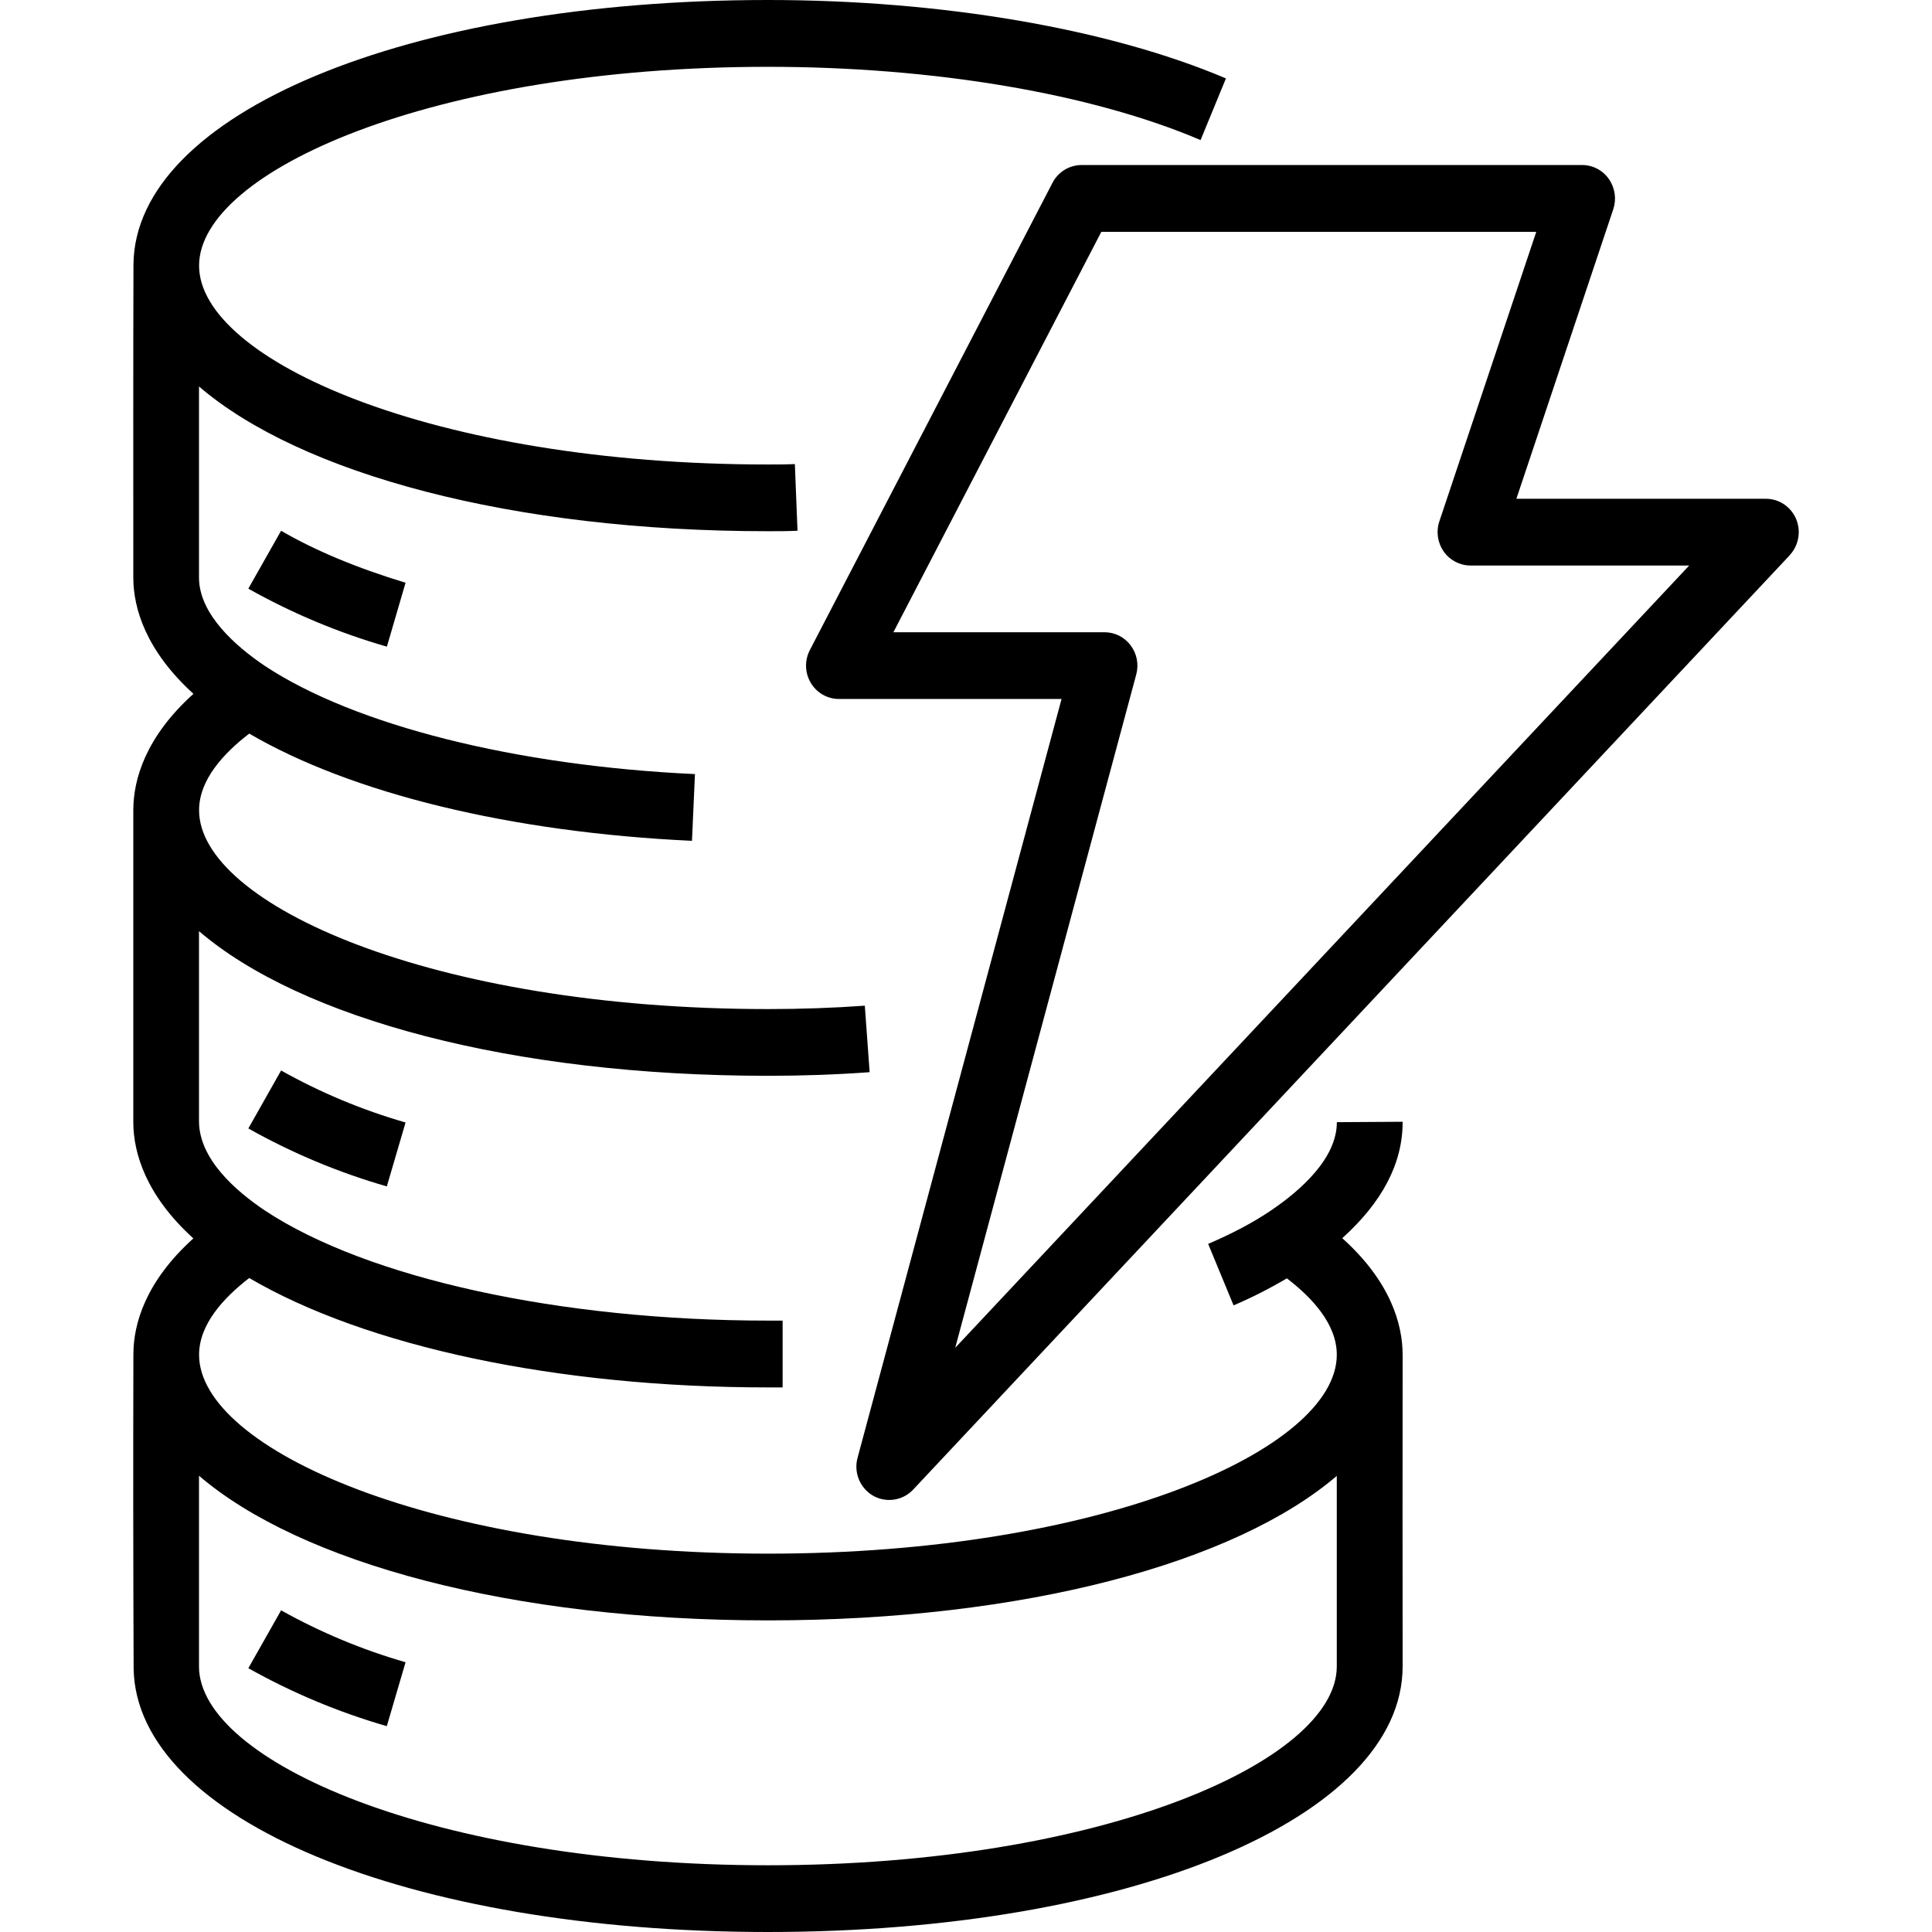
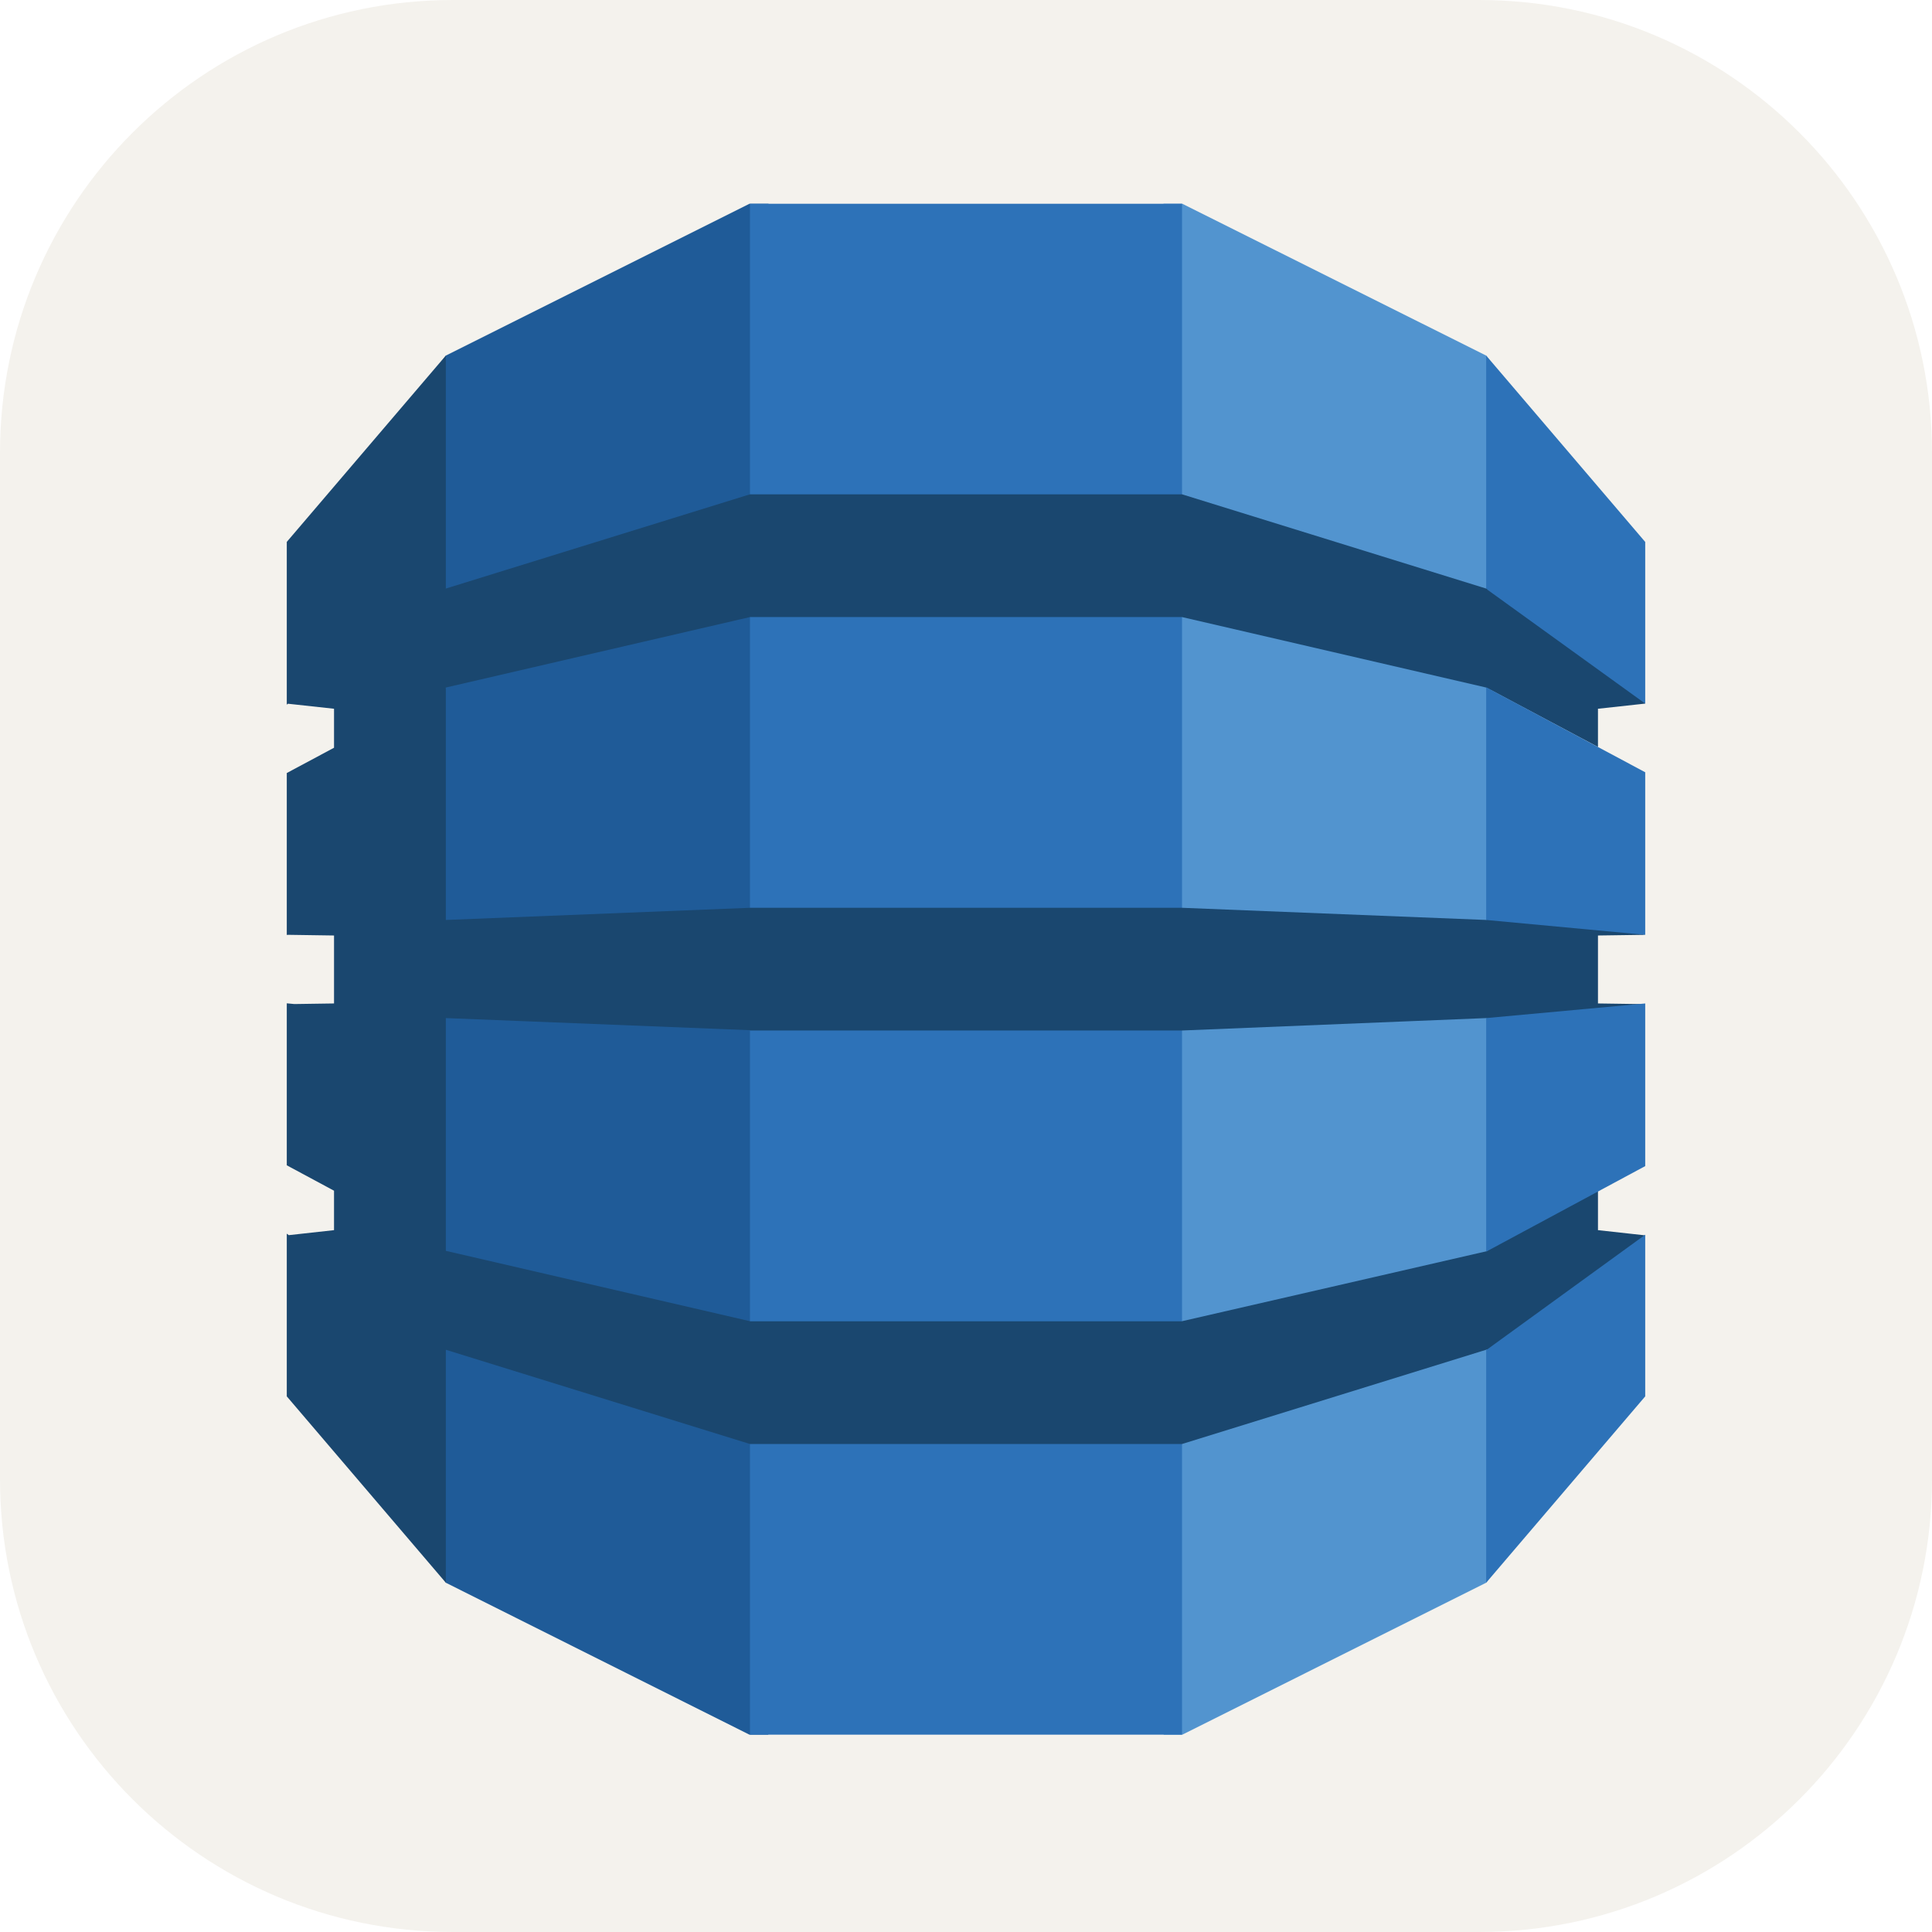
- <svg xmlns="http://www.w3.org/2000/svg" role="img" viewBox="0 0 24 24">
-   <path d="M16.606 20.705v-2.371c-1.263 1.082-3.884 1.795-7.066 1.795-3.184 0-5.805-.714-7.068-1.797v2.369c0 1.168 2.903 2.47 7.068 2.47 4.16 0 7.06-1.3 7.066-2.466zm.001-6.765l.817-.005v.005c0 .517-.258.998-.75 1.441.601.54.75 1.071.75 1.449a1661.7 1661.7 0 0 0 0 3.87c0 1.881-3.389 3.3-7.884 3.3-4.471 0-7.846-1.404-7.88-3.27a583.119 583.119 0 0 1-.003-3.909c.001-.375.15-.9.745-1.437-.592-.538-.743-1.062-.746-1.435v-3.892c.002-.377.153-.903.747-1.438-.593-.54-.744-1.062-.747-1.435 0-1.357-.002-2.735.002-3.897C1.674 1.412 5.056 0 9.54 0c2.159 0 4.233.356 5.689.974l-.315.766c-1.36-.58-3.319-.91-5.374-.91-4.165 0-7.067 1.3-7.067 2.47 0 1.168 2.902 2.47 7.067 2.47.115 0 .222 0 .334-.005l.033.828c-.122.006-.245.006-.367.006-3.184 0-5.805-.714-7.068-1.798v2.38c.005.45.45.843.821 1.093 1.116.736 3.114 1.239 5.34 1.342l-.037.829c-2.254-.105-4.23-.59-5.5-1.332-.318.245-.623.573-.623.952 0 1.168 2.902 2.47 7.067 2.47.411 0 .812-.014 1.203-.042l.06.826c-.41.03-.833.045-1.263.045-3.184 0-5.805-.713-7.068-1.797v2.368c.005.462.449.855.821 1.104 1.275.842 3.67 1.366 6.247 1.366h.182v.83H9.54c-2.62 0-4.99-.507-6.444-1.359-.317.245-.623.574-.623.954 0 1.168 2.902 2.47 7.067 2.47 4.159 0 7.058-1.298 7.066-2.465v-.007c0-.377-.303-.705-.62-.948a5.732 5.732 0 0 1-.662.336l-.316-.764c.3-.128.56-.266.776-.412.376-.254.823-.651.823-1.1zm4.377-6.915h-2.717a.406.406 0 0 1-.332-.173.42.42 0 0 1-.055-.375l1.204-3.597h-5.403l-2.583 4.974h2.623c.128 0 .248.06.325.164a.418.418 0 0 1 .069.36l-2.249 8.365zm1.249-.128l-10.89 11.608a.408.408 0 0 1-.498.075.418.418 0 0 1-.192-.471l2.534-9.426h-2.766a.407.407 0 0 1-.349-.2.418.418 0 0 1-.012-.407l3.014-5.804a.408.408 0 0 1 .36-.222h6.22c.132 0 .256.065.332.174a.422.422 0 0 1 .055.374l-1.204 3.598h3.1c.164 0 .31.099.375.251a.422.422 0 0 1-.08.45zM3.085 20.723a8.107 8.107 0 0 0 1.72.72l.233-.794a7.32 7.32 0 0 1-1.546-.645zm1.72-5.984l.233-.795a7.262 7.262 0 0 1-1.546-.646l-.407.72a8.051 8.051 0 0 0 1.72.72zm-1.72-7.427l.407-.719c.418.244.939.462 1.546.646l-.232.794a8.046 8.046 0 0 1-1.72-.72Z" />
+ <svg xmlns="http://www.w3.org/2000/svg" width="1em" height="1em" viewBox="0 0 256 256">
+   <g fill="none">
+     <rect width="256" height="256" fill="#F4F2ED" rx="60" />
+     <path fill="#5294CF" d="M154.197 229.852h2.467l40.261-20.133l.67-.947V48.068l-.67-.952L156.664 27h-2.497z" />
+     <path fill="#1F5B98" d="M101.802 229.852h-2.5l-40.228-20.133l-.816-1.404l-.414-159.428l1.23-1.77L99.301 27h2.532z" />
+     <path fill="#2D72B8" d="M99.372 27h57.253v202.852H99.372z" />
+     <path fill="#1A476F" d="m218 123.869l-1.361-.302l-19.425-1.811l-.289.143l-40.297-1.611H99.372l-40.298 1.611v-30.73l-.042.023l.042-.09l40.298-9.337h57.256l40.297 9.337l14.814 7.875v-5.063L218 93.23l-.648-1.264l-19.823-14.174l-.604.196L156.628 65.5H99.372L59.074 77.987v-30.87L38 71.804v21.562l.163-.118l6.098.665v5.167L38 102.43v21.455l.163-.017l6.098.09v9.005l-5.261.078l-1-.095v21.463l6.26 3.366v5.226l-5.998.663l-.262-.197v21.558l21.074 24.693V178.85l40.298 12.487h57.256l40.416-12.524l.537.236l19.562-13.966l.857-1.391l-6.261-.691v-5.121l-.82-.328l-13.39 7.218l-.485 1.012l-40.416 9.284v.011H99.372v-.011l-40.298-9.323v-30.842l40.298 1.606v.039h57.256l40.297-1.645l.918.422l18.829-1.621l1.328-.649l-6.261-.09v-9.005z" />
+     <path fill="#2D72B8" d="M196.925 178.851v30.868L218 185.027v-21.418l-20.953 15.206zm0-13.039l.122-.028L218 154.514v-21.55l-21.075 1.938zm.122-74.682l-.122-.027v30.796l21.075 1.97v-21.54zm0-13.022L218 93.229V71.811l-21.075-24.695v30.87l.122.043z" />
+   </g>
</svg>
